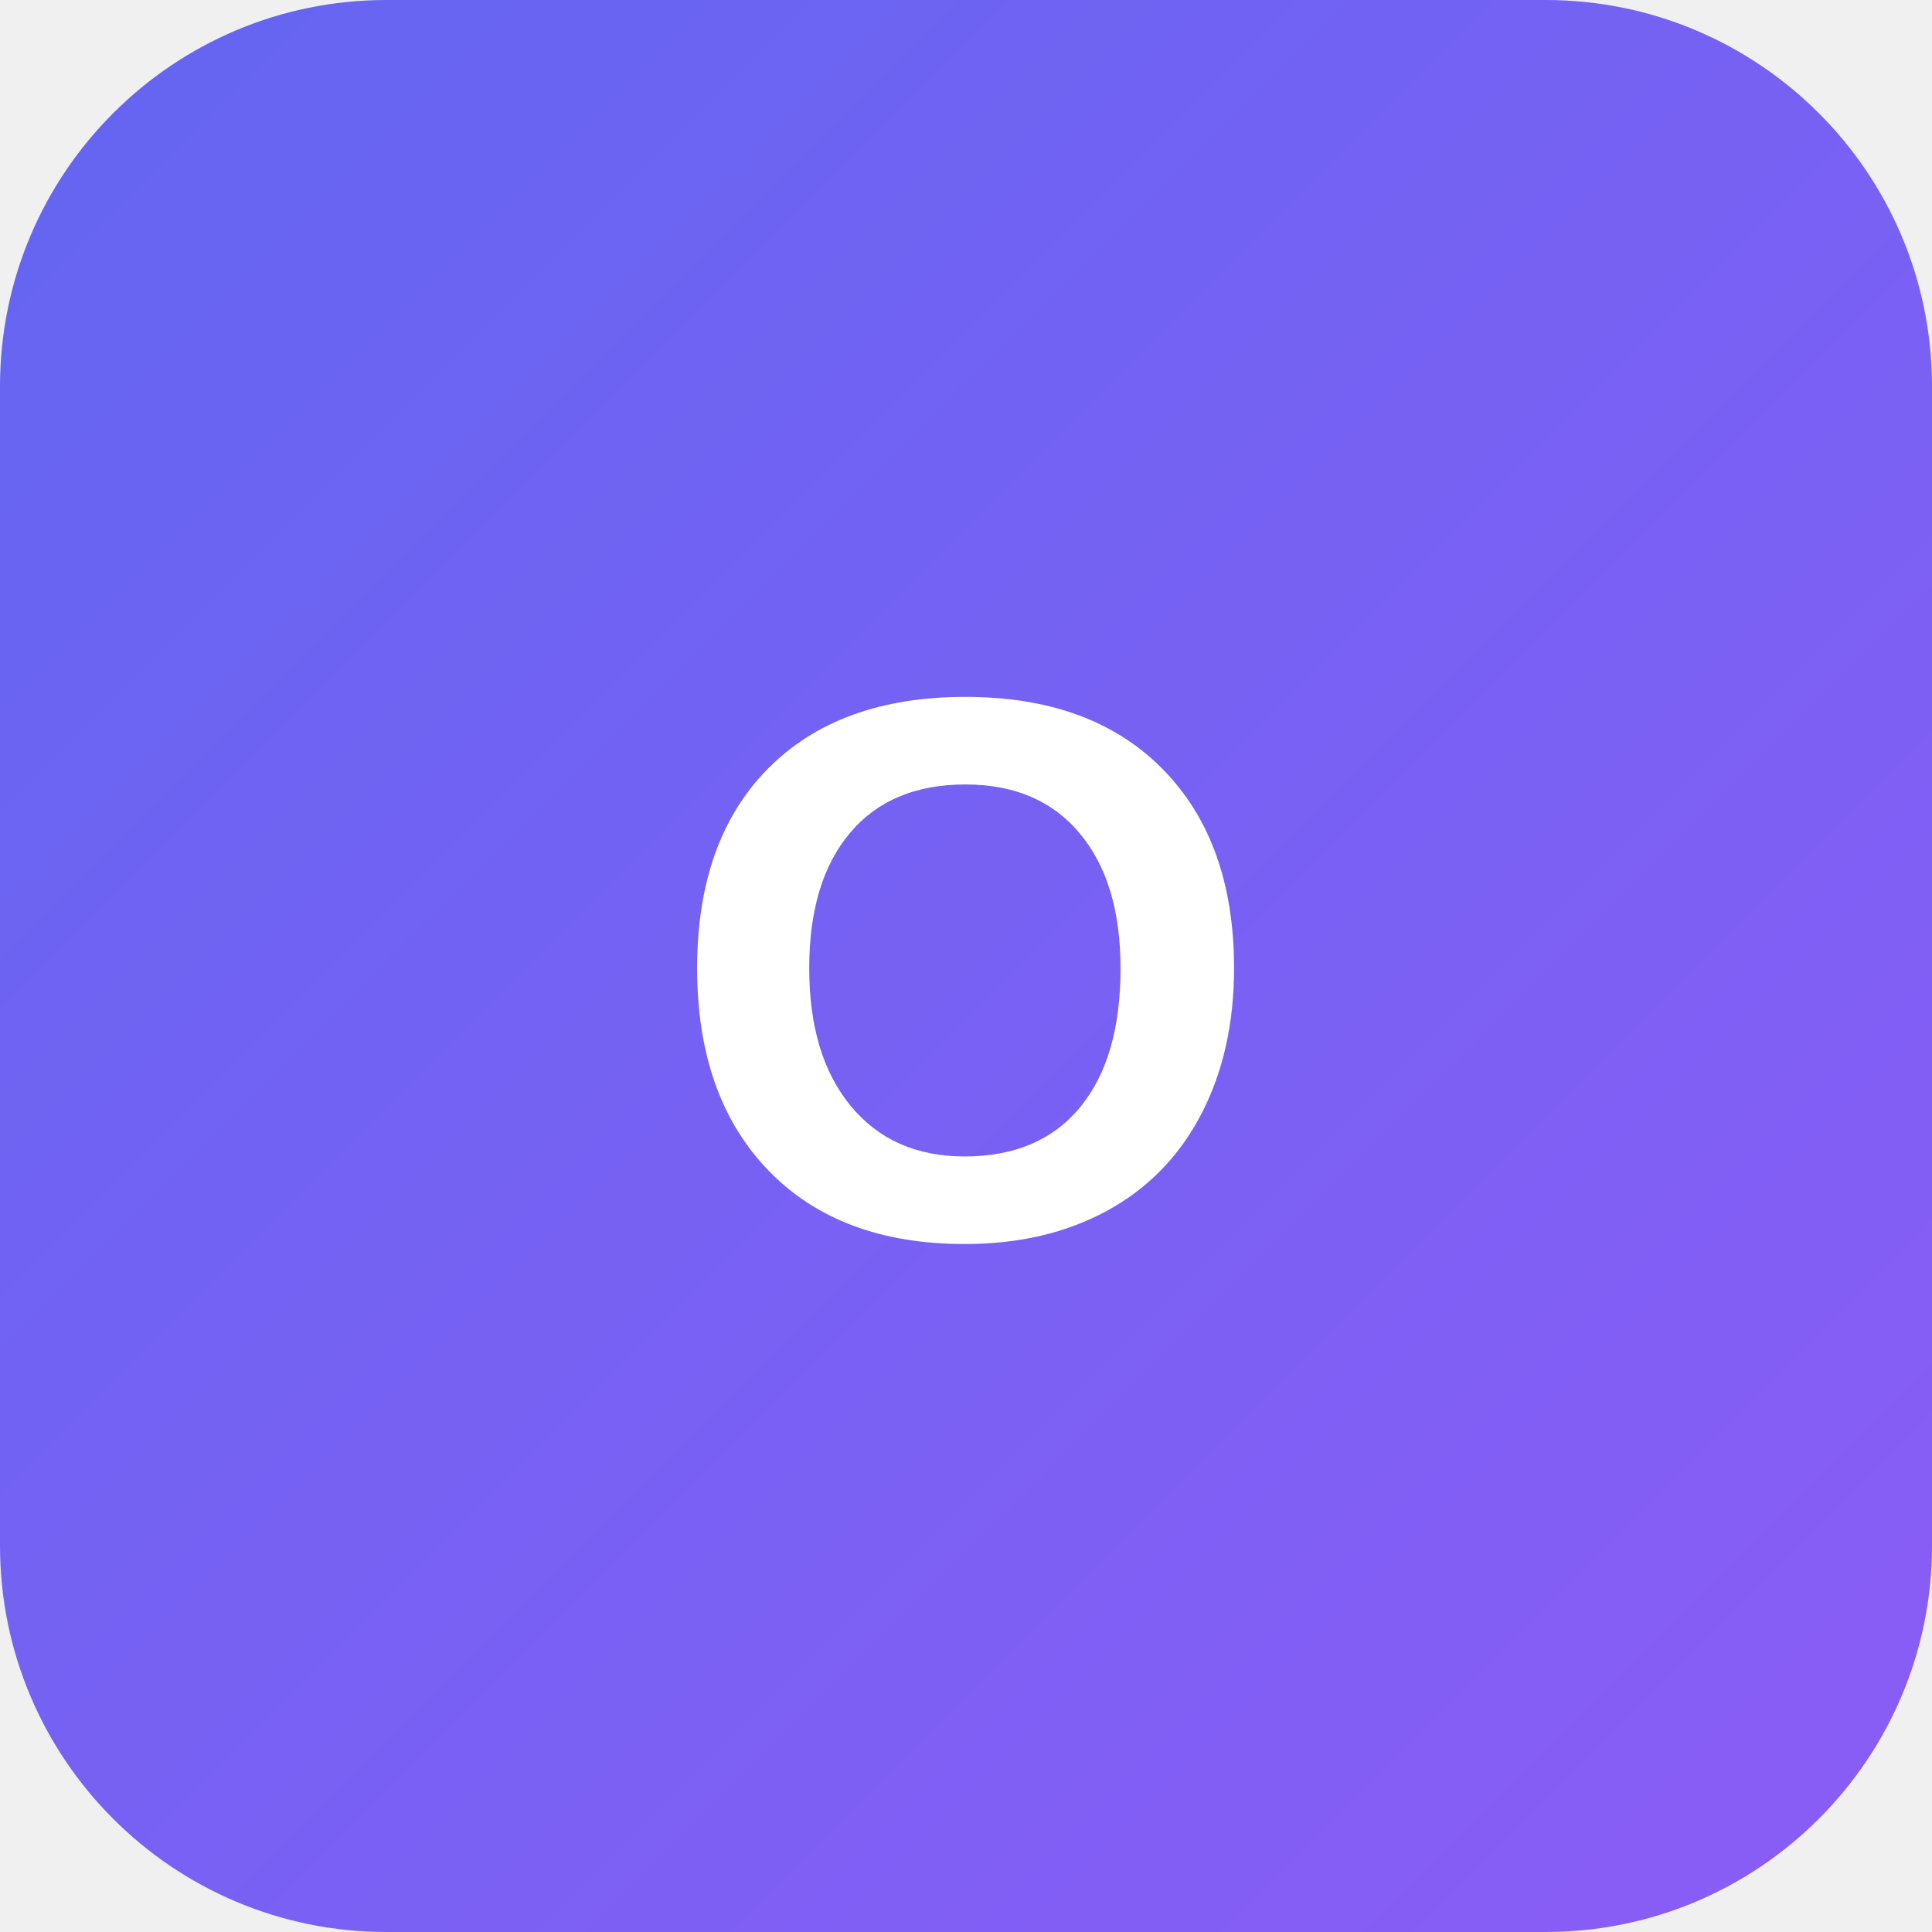
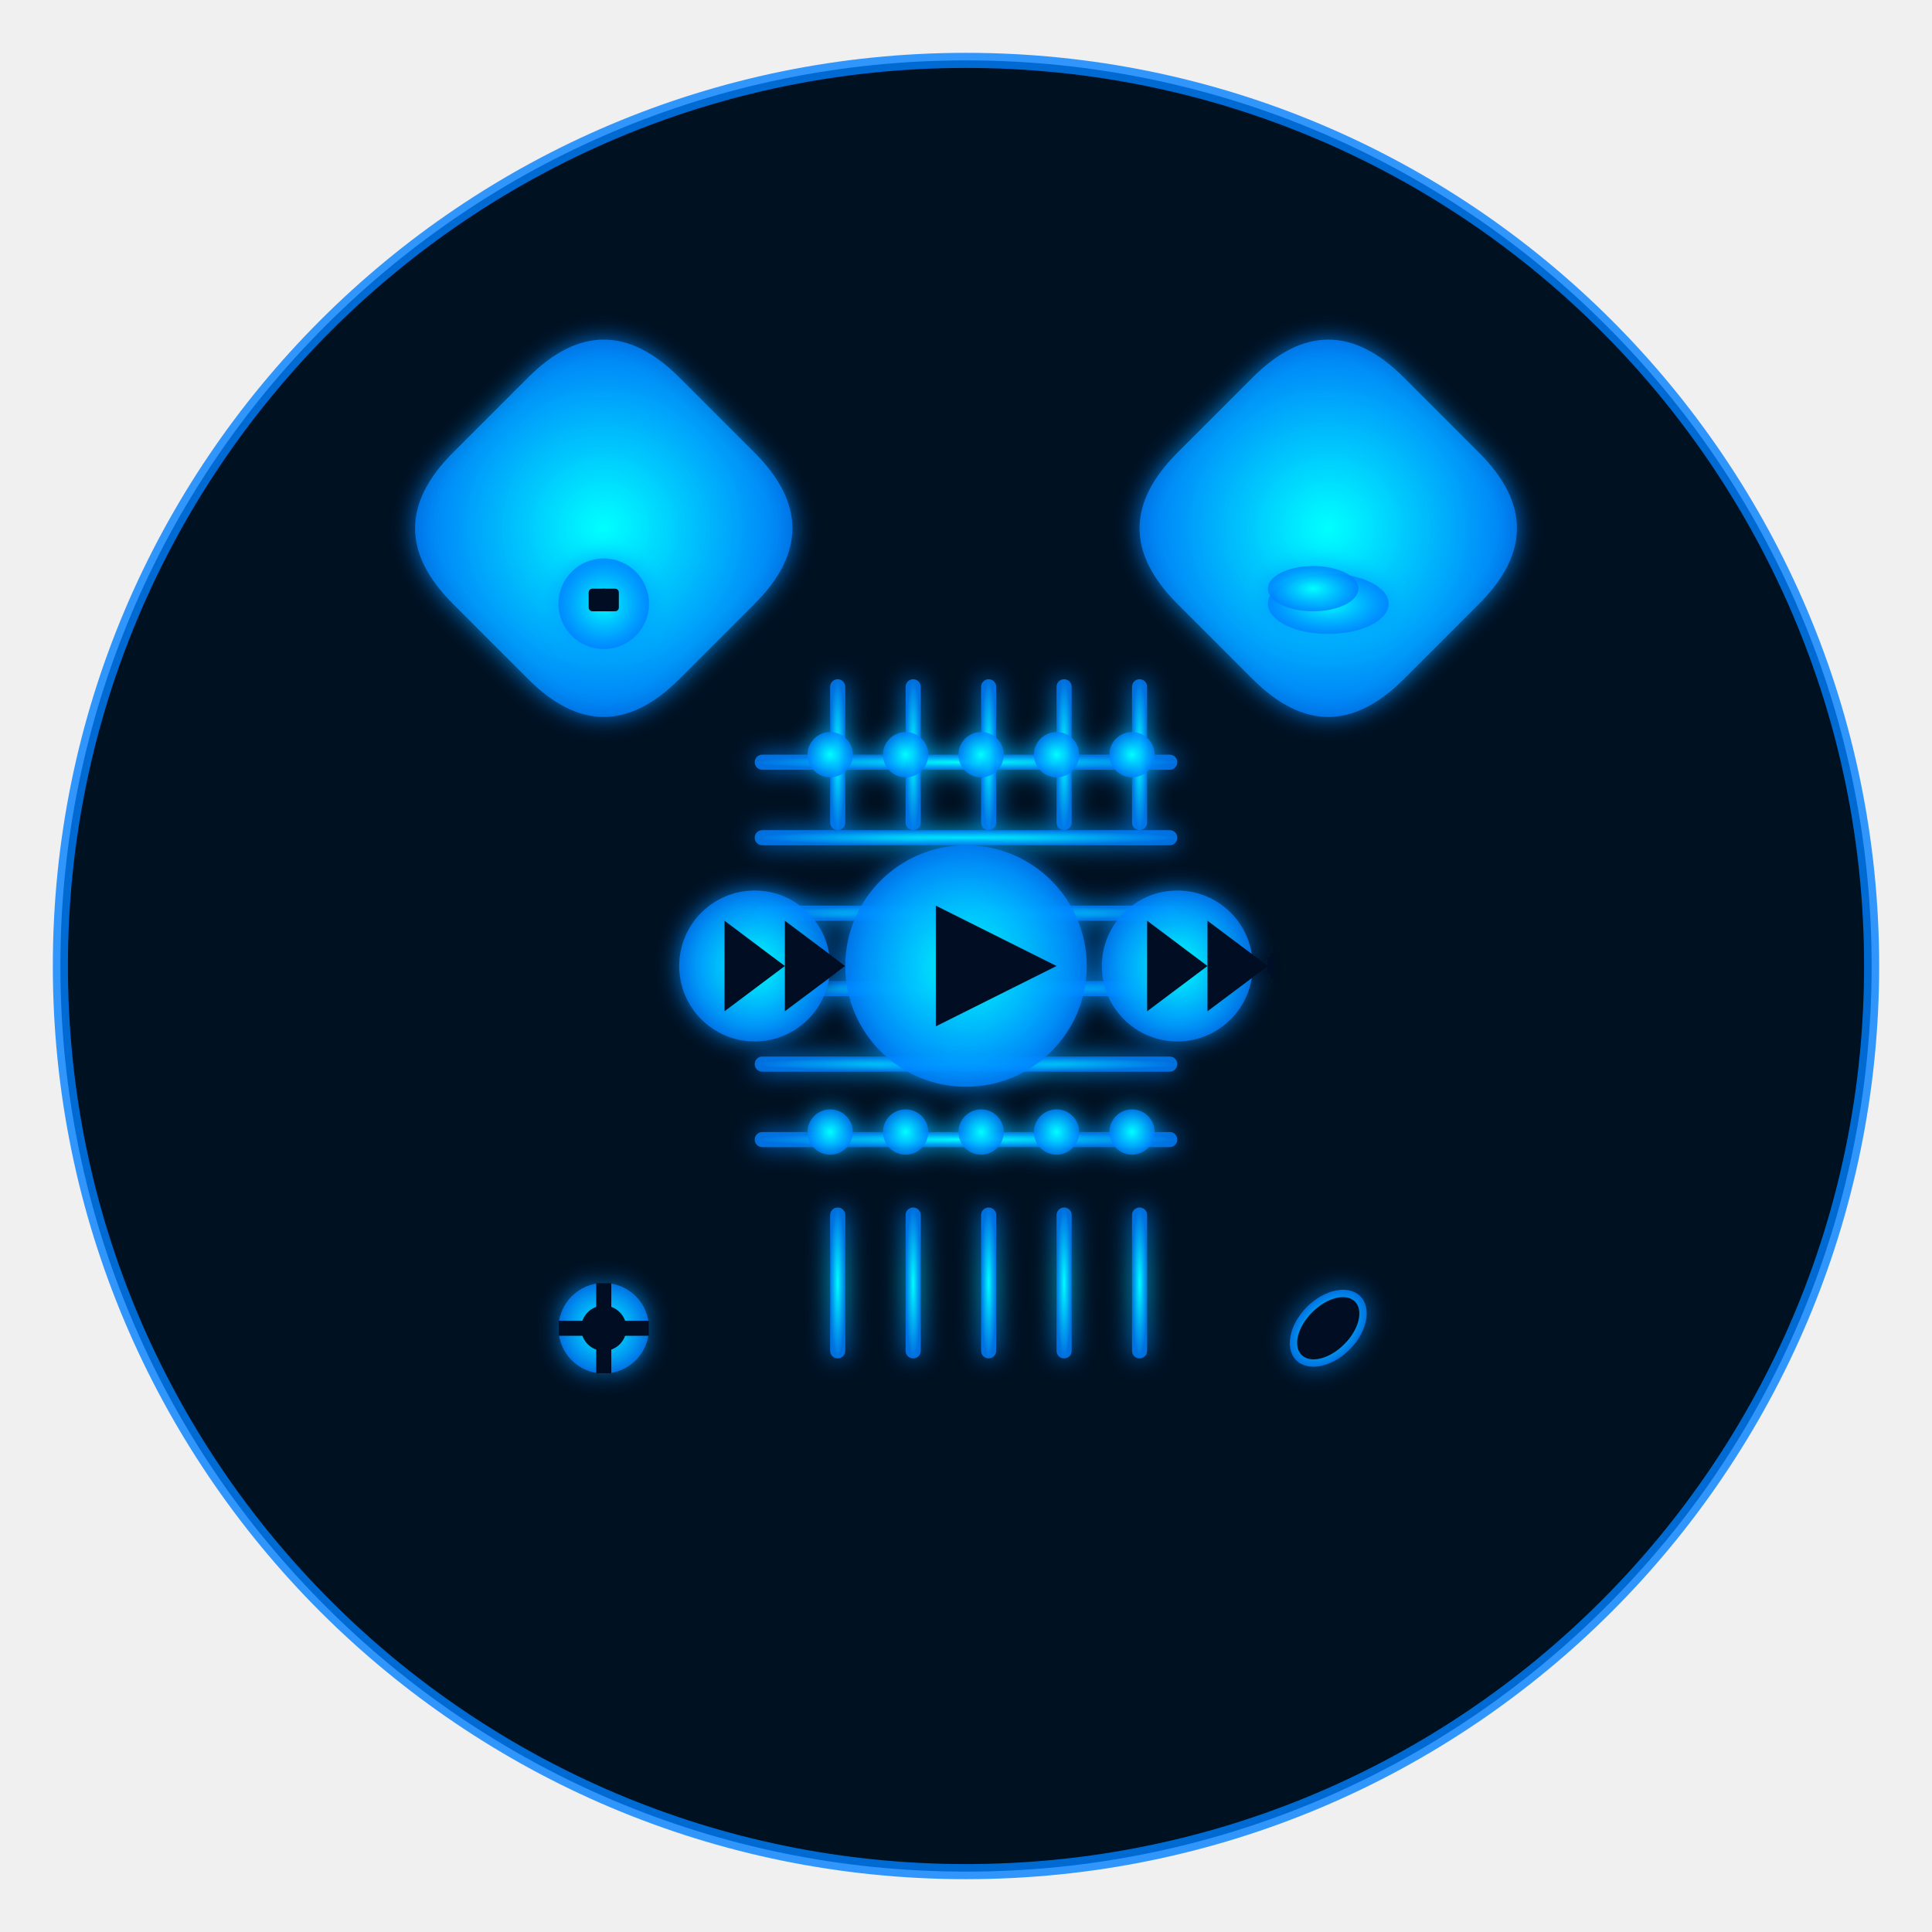
- <svg xmlns="http://www.w3.org/2000/svg" width="384" height="384" viewBox="0 0 384 384">
+ <svg xmlns="http://www.w3.org/2000/svg" width="384" height="384" viewBox="0 0 512 512">
  <defs>
-     <linearGradient id="grad" x1="0%" y1="0%" x2="100%" y2="100%">
-       <stop offset="0%" style="stop-color:#6366f1;stop-opacity:1" />
-       <stop offset="100%" style="stop-color:#8b5cf6;stop-opacity:1" />
-     </linearGradient>
+     <radialGradient id="glow" cx="50%" cy="50%" r="50%">
+       <stop offset="0%" style="stop-color:#00ffff;stop-opacity:1" />
+       <stop offset="100%" style="stop-color:#0080ff;stop-opacity:0.8" />
+     </radialGradient>
+     <filter id="glow-effect">
+       <feGaussianBlur stdDeviation="3" result="coloredBlur" />
+       <feMerge>
+         <feMergeNode in="coloredBlur" />
+         <feMergeNode in="SourceGraphic" />
+       </feMerge>
+     </filter>
  </defs>
-   <rect width="384" height="384" rx="76.8" fill="url(#grad)" />
-   <text x="50%" y="50%" font-family="Arial, sans-serif" font-size="153.6" font-weight="bold" text-anchor="middle" dy="0.35em" fill="white">O</text>
+   <circle cx="256" cy="256" r="240" fill="#001122" stroke="url(#glow)" stroke-width="4" />
+   <path d="M 120 120 Q 100 140 120 160 L 140 180 Q 160 200 180 180 L 200 160 Q 220 140 200 120 L 180 100 Q 160 80 140 100 Z" fill="url(#glow)" filter="url(#glow-effect)" />
+   <path d="M 392 120 Q 412 140 392 160 L 372 180 Q 352 200 332 180 L 312 160 Q 292 140 312 120 L 332 100 Q 352 80 372 100 Z" fill="url(#glow)" filter="url(#glow-effect)" />
+   <g fill="url(#glow)" filter="url(#glow-effect)">
+     <rect x="200" y="200" width="112" height="4" rx="2" />
+     <rect x="200" y="220" width="112" height="4" rx="2" />
+     <rect x="200" y="240" width="112" height="4" rx="2" />
+     <rect x="200" y="260" width="112" height="4" rx="2" />
+     <rect x="200" y="280" width="112" height="4" rx="2" />
+     <rect x="200" y="300" width="112" height="4" rx="2" />
+     <rect x="220" y="180" width="4" height="40" rx="2" />
+     <rect x="240" y="180" width="4" height="40" rx="2" />
+     <rect x="260" y="180" width="4" height="40" rx="2" />
+     <rect x="280" y="180" width="4" height="40" rx="2" />
+     <rect x="300" y="180" width="4" height="40" rx="2" />
+     <rect x="220" y="320" width="4" height="40" rx="2" />
+     <rect x="240" y="320" width="4" height="40" rx="2" />
+     <rect x="260" y="320" width="4" height="40" rx="2" />
+     <rect x="280" y="320" width="4" height="40" rx="2" />
+     <rect x="300" y="320" width="4" height="40" rx="2" />
+     <circle cx="220" cy="200" r="6" />
+     <circle cx="240" cy="200" r="6" />
+     <circle cx="260" cy="200" r="6" />
+     <circle cx="280" cy="200" r="6" />
+     <circle cx="300" cy="200" r="6" />
+     <circle cx="220" cy="300" r="6" />
+     <circle cx="240" cy="300" r="6" />
+     <circle cx="260" cy="300" r="6" />
+     <circle cx="280" cy="300" r="6" />
+     <circle cx="300" cy="300" r="6" />
+   </g>
+   <g fill="url(#glow)" filter="url(#glow-effect)">
+     <circle cx="256" cy="256" r="32" />
+     <polygon points="248,240 248,272 280,256" fill="#001122" />
+     <circle cx="200" cy="256" r="20" />
+     <polygon points="192,244 192,268 208,256" fill="#001122" />
+     <polygon points="208,244 208,268 224,256" fill="#001122" />
+     <circle cx="312" cy="256" r="20" />
+     <polygon points="304,244 304,268 320,256" fill="#001122" />
+     <polygon points="320,244 320,268 336,256" fill="#001122" />
+   </g>
+   <g fill="url(#glow)" filter="url(#glow-effect)">
+     <circle cx="160" cy="160" r="12" />
+     <rect x="156" y="156" width="8" height="6" rx="1" fill="#001122" />
+     <circle cx="160" cy="158" r="2" fill="#001122" />
+     <ellipse cx="352" cy="160" rx="16" ry="8" />
+     <ellipse cx="348" cy="156" rx="12" ry="6" />
+     <circle cx="160" cy="352" r="12" />
+     <circle cx="160" cy="352" r="6" fill="#001122" />
+     <rect x="158" y="340" width="4" height="8" fill="#001122" />
+     <rect x="158" y="356" width="4" height="8" fill="#001122" />
+     <rect x="148" y="350" width="8" height="4" fill="#001122" />
+     <rect x="164" y="350" width="8" height="4" fill="#001122" />
+     <ellipse cx="352" cy="352" rx="8" ry="12" transform="rotate(45 352 352)" />
+     <ellipse cx="352" cy="352" rx="6" ry="10" transform="rotate(45 352 352)" fill="#001122" />
+   </g>
</svg>
